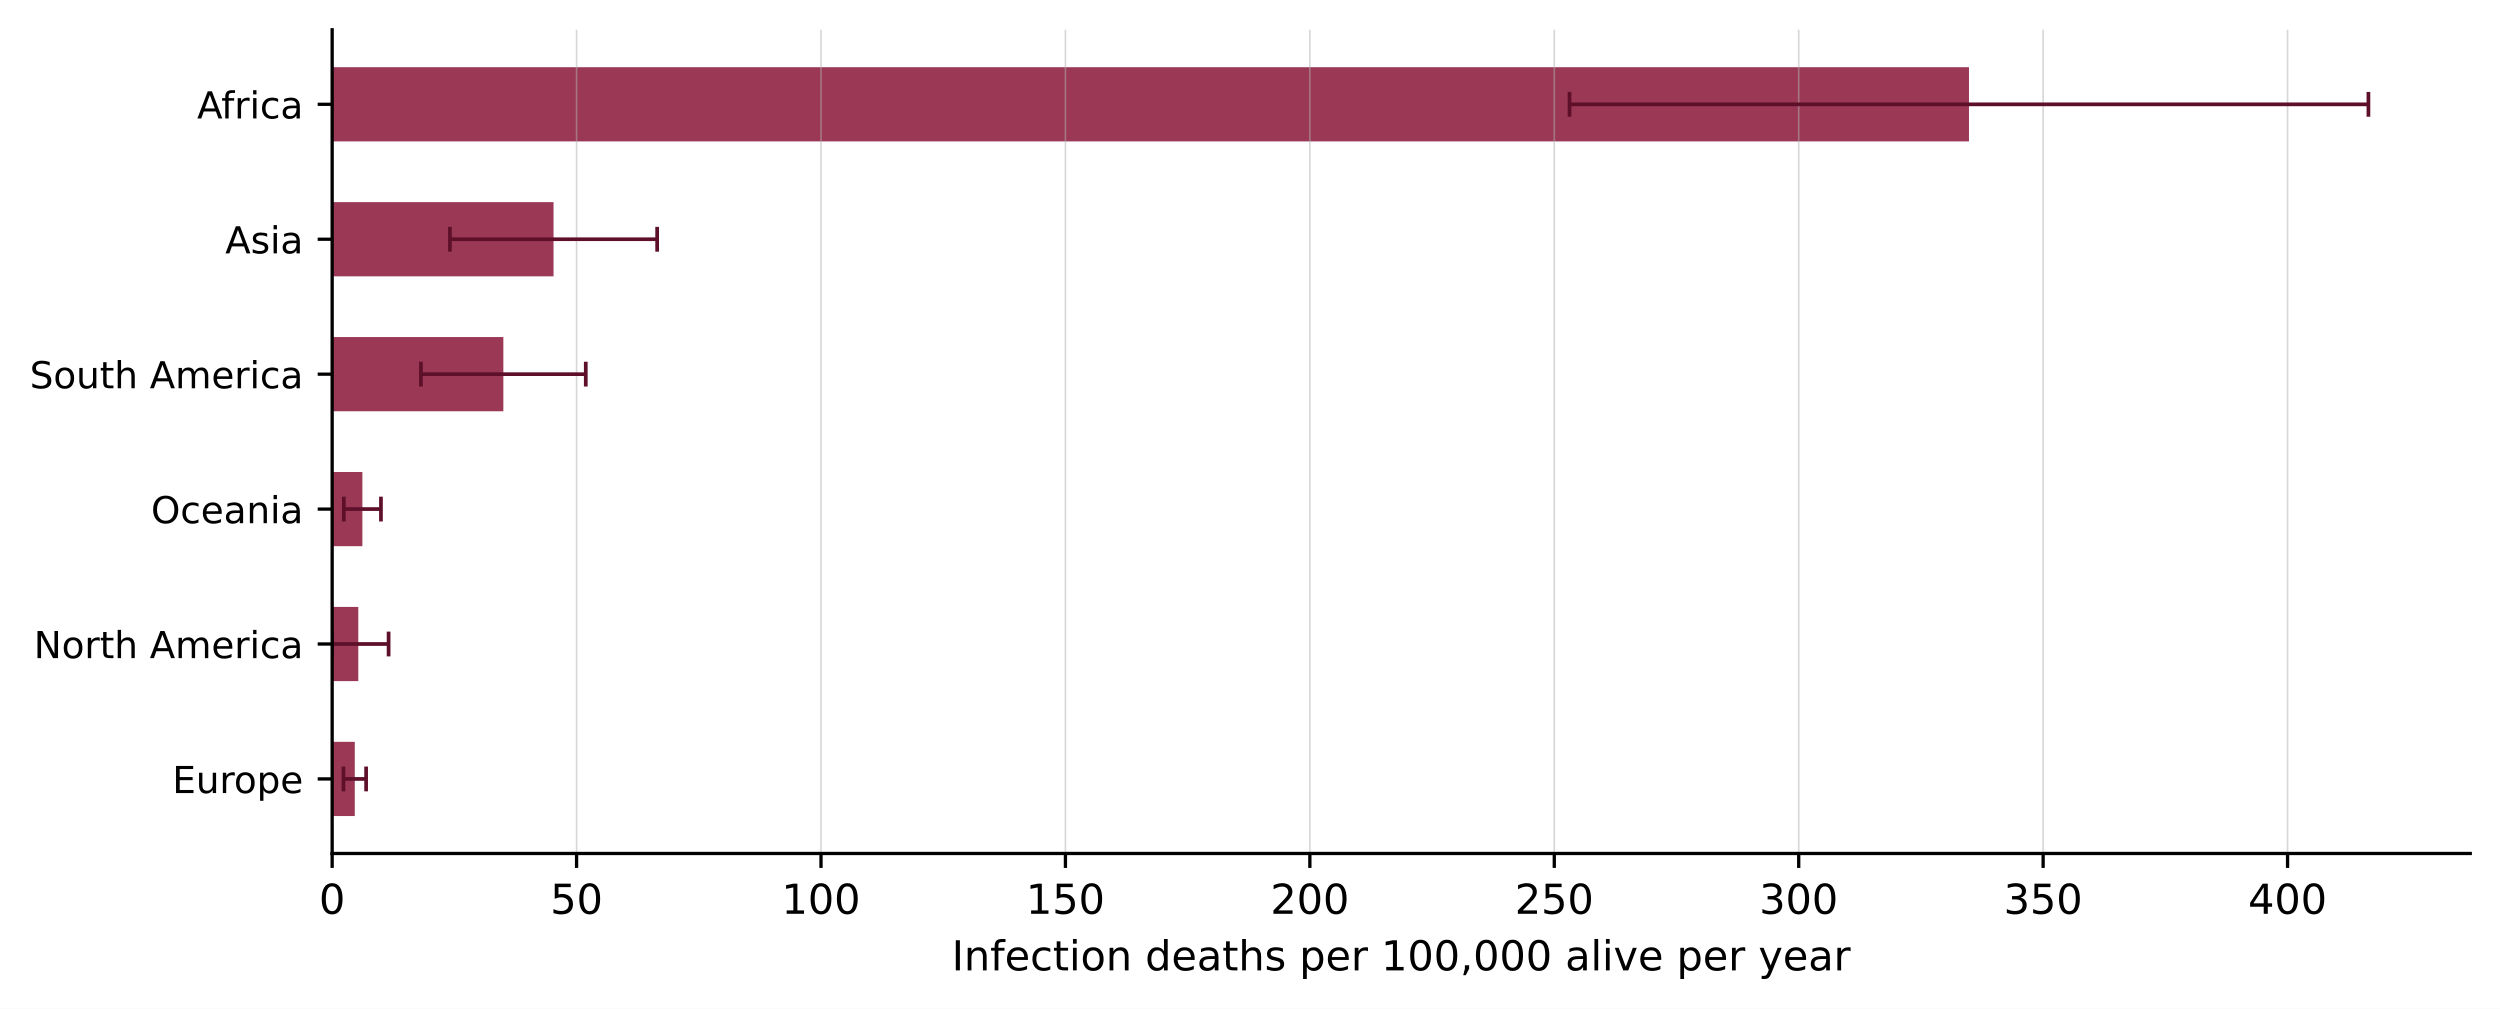
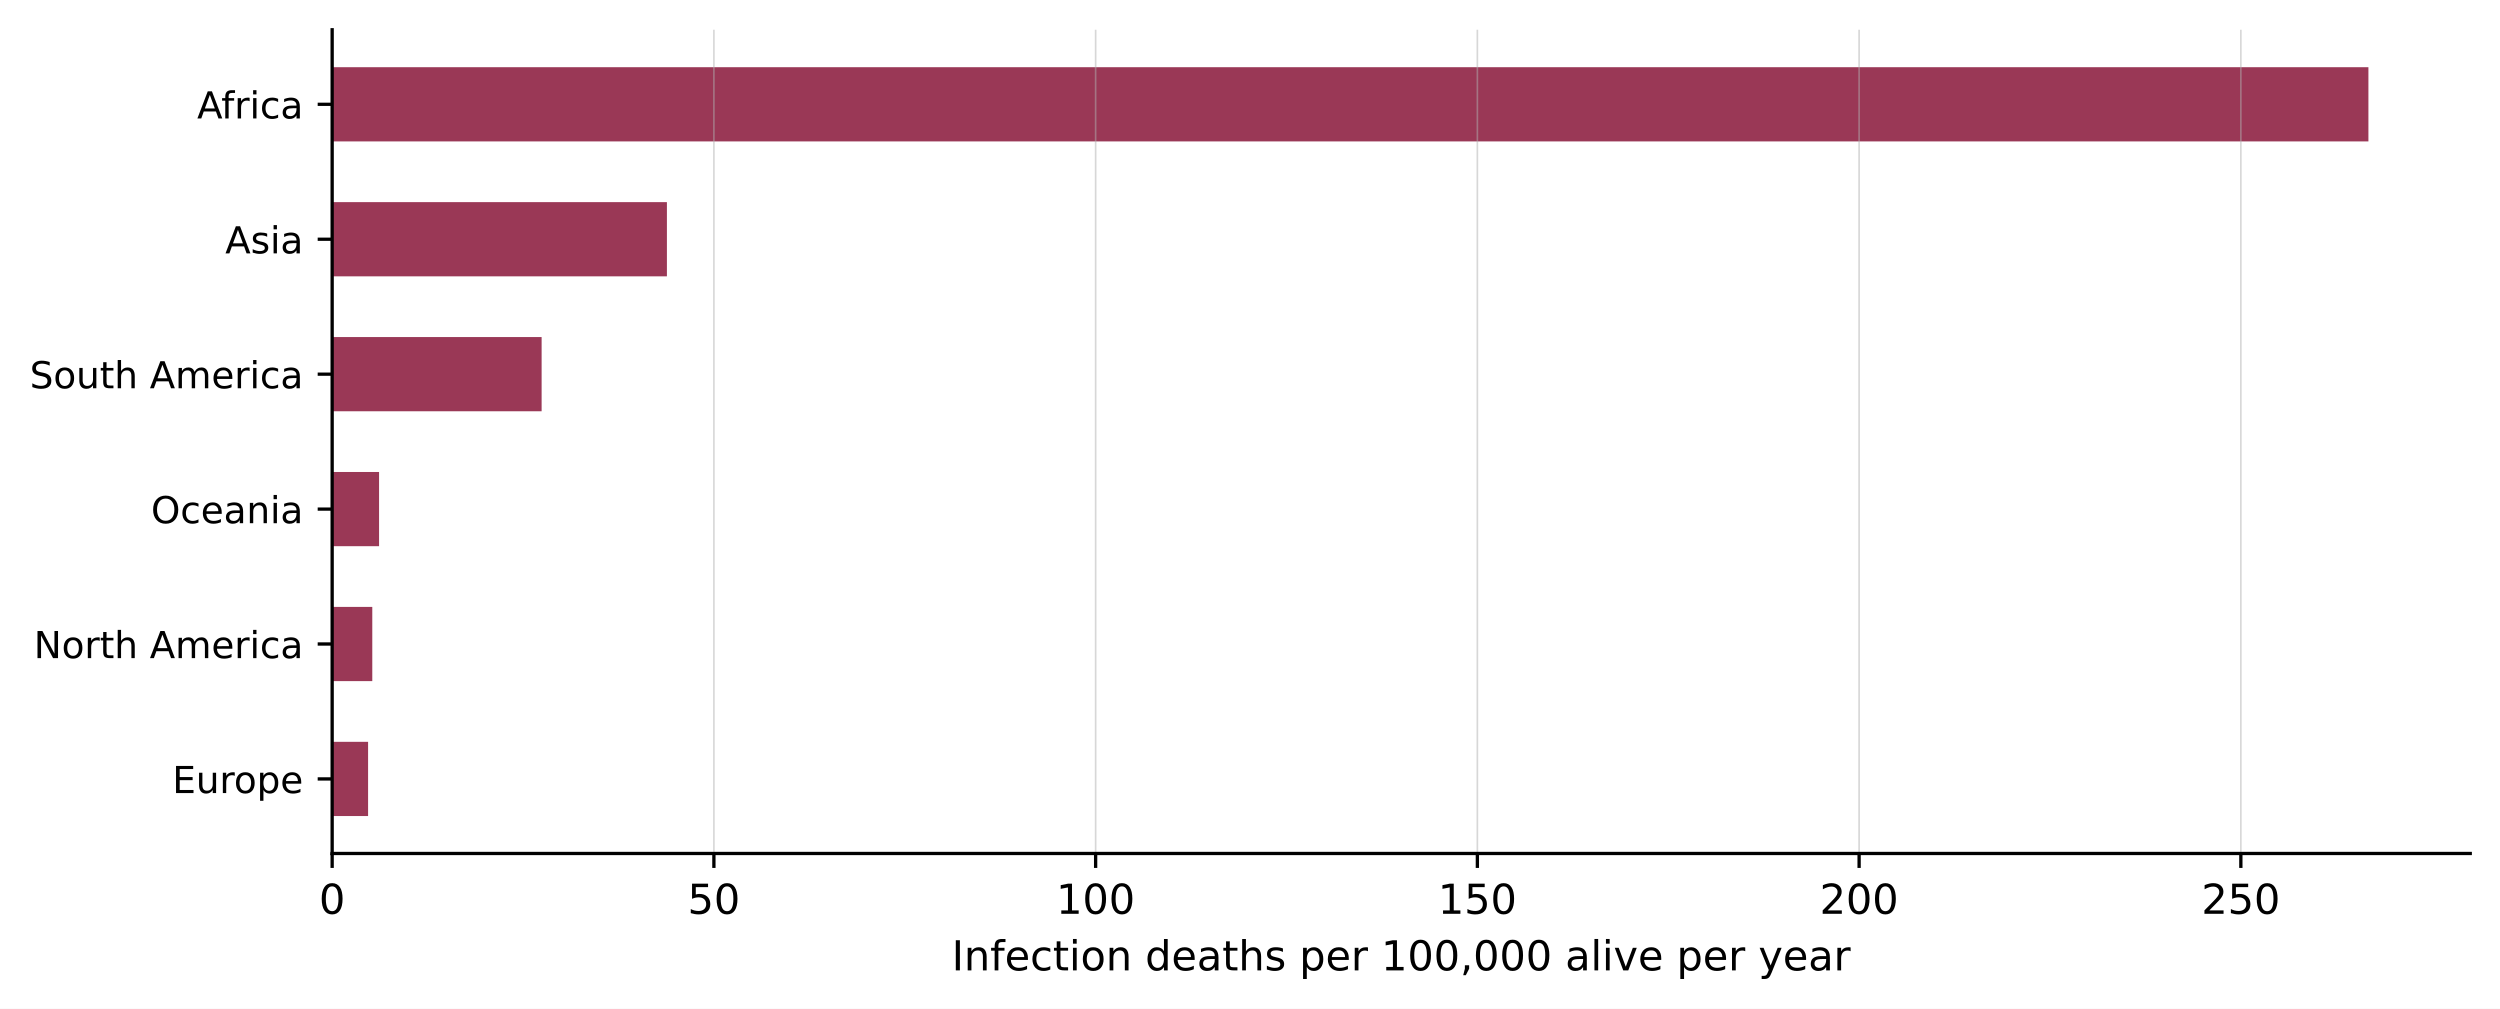
<svg xmlns="http://www.w3.org/2000/svg" xmlns:xlink="http://www.w3.org/1999/xlink" width="604.702pt" height="243.996pt" viewBox="0 0 604.702 243.996" version="1.1">
  <defs>
    <style type="text/css">*{stroke-linejoin: round; stroke-linecap: butt}</style>
  </defs>
  <g id="figure_1">
    <g id="patch_1">
      <path d="M 0 243.996  L 604.702 243.996  L 604.702 0  L 0 0  z " style="fill: #ffffff" />
    </g>
    <g id="axes_1">
      <g id="patch_2">
        <path d="M 80.342 206.44  L 597.502 206.44  L 597.502 7.2  L 80.342 7.2  z " style="fill: #ffffff" />
      </g>
      <g id="patch_3">
-         <path d="M 80.342 197.384  L 85.816 197.384  L 85.816 179.434  L 80.342 179.434  z " clip-path="url(#p7f23d51b3f)" style="fill: #8c1d40; opacity: 0.88" />
+         <path d="M 80.342 197.384  L 89.032 197.384  L 89.032 179.434  L 80.342 179.434  z " clip-path="url(#pe58e33f461)" style="fill: #8c1d40; opacity: 0.88" />
      </g>
      <g id="patch_4">
-         <path d="M 80.342 164.748  L 86.661 164.748  L 86.661 146.799  L 80.342 146.799  z " clip-path="url(#p7f23d51b3f)" style="fill: #8c1d40; opacity: 0.88" />
+         <path d="M 80.342 164.748  L 90.048 164.748  L 90.048 146.799  L 80.342 146.799  z " clip-path="url(#pe58e33f461)" style="fill: #8c1d40; opacity: 0.88" />
      </g>
      <g id="patch_5">
-         <path d="M 80.342 132.113  L 87.654 132.113  L 87.654 114.163  L 80.342 114.163  z " clip-path="url(#p7f23d51b3f)" style="fill: #8c1d40; opacity: 0.88" />
+         <path d="M 80.342 132.113  L 91.689 132.113  L 91.689 114.163  L 80.342 114.163  z " clip-path="url(#pe58e33f461)" style="fill: #8c1d40; opacity: 0.88" />
      </g>
      <g id="patch_6">
-         <path d="M 80.342 99.477  L 121.749 99.477  L 121.749 81.527  L 80.342 81.527  z " clip-path="url(#p7f23d51b3f)" style="fill: #8c1d40; opacity: 0.88" />
+         <path d="M 80.342 99.477  L 131.008 99.477  L 131.008 81.527  L 80.342 81.527  z " clip-path="url(#pe58e33f461)" style="fill: #8c1d40; opacity: 0.88" />
      </g>
      <g id="patch_7">
-         <path d="M 80.342 66.841  L 133.888 66.841  L 133.888 48.892  L 80.342 48.892  z " clip-path="url(#p7f23d51b3f)" style="fill: #8c1d40; opacity: 0.88" />
+         <path d="M 80.342 66.841  L 161.312 66.841  L 161.312 48.892  L 80.342 48.892  z " clip-path="url(#pe58e33f461)" style="fill: #8c1d40; opacity: 0.88" />
      </g>
      <g id="patch_8">
-         <path d="M 80.342 34.206  L 476.257 34.206  L 476.257 16.256  L 80.342 16.256  z " clip-path="url(#p7f23d51b3f)" style="fill: #8c1d40; opacity: 0.88" />
+         <path d="M 80.342 34.206  L 572.875 34.206  L 572.875 16.256  L 80.342 16.256  z " clip-path="url(#pe58e33f461)" style="fill: #8c1d40; opacity: 0.88" />
      </g>
      <g id="matplotlib.axis_1">
        <g id="xtick_1">
          <g id="line2d_1">
-             <path d="M 80.342 206.44  L 80.342 7.2  " clip-path="url(#p7f23d51b3f)" style="fill: none; stroke: #b0b0b0; stroke-opacity: 0.5; stroke-width: 0.4; stroke-linecap: square" />
+             <path d="M 80.342 206.44  L 80.342 7.2  " clip-path="url(#pe58e33f461)" style="fill: none; stroke: #b0b0b0; stroke-opacity: 0.5; stroke-width: 0.4; stroke-linecap: square" />
          </g>
          <g id="line2d_2">
            <defs>
-               <path id="mb8bd303bab" d="M 0 0  L 0 3.5  " style="stroke: #000000; stroke-width: 0.8" />
+               <path id="m11ee2f3557" d="M 0 0  L 0 3.5  " style="stroke: #000000; stroke-width: 0.8" />
            </defs>
            <g>
-               <use xlink:href="#mb8bd303bab" x="80.342" y="206.44" style="stroke: #000000; stroke-width: 0.8" />
+               <use xlink:href="#m11ee2f3557" x="80.342" y="206.44" style="stroke: #000000; stroke-width: 0.8" />
            </g>
          </g>
          <g id="text_1">
            <g transform="translate(77.16031 221.0384) scale(0.1 -0.1)">
              <defs>
                <path id="DejaVuSans-30" d="M 2034 4250  Q 1547 4250 1301 3770  Q 1056 3291 1056 2328  Q 1056 1369 1301 889  Q 1547 409 2034 409  Q 2525 409 2770 889  Q 3016 1369 3016 2328  Q 3016 3291 2770 3770  Q 2525 4250 2034 4250  z M 2034 4750  Q 2819 4750 3233 4129  Q 3647 3509 3647 2328  Q 3647 1150 3233 529  Q 2819 -91 2034 -91  Q 1250 -91 836 529  Q 422 1150 422 2328  Q 422 3509 836 4129  Q 1250 4750 2034 4750  z " transform="scale(0.015625)" />
              </defs>
              <use xlink:href="#DejaVuSans-30" />
            </g>
          </g>
        </g>
        <g id="xtick_2">
          <g id="line2d_3">
-             <path d="M 139.463 206.44  L 139.463 7.2  " clip-path="url(#p7f23d51b3f)" style="fill: none; stroke: #b0b0b0; stroke-opacity: 0.5; stroke-width: 0.4; stroke-linecap: square" />
+             <path d="M 172.677 206.44  L 172.677 7.2  " clip-path="url(#pe58e33f461)" style="fill: none; stroke: #b0b0b0; stroke-opacity: 0.5; stroke-width: 0.4; stroke-linecap: square" />
          </g>
          <g id="line2d_4">
            <g>
-               <use xlink:href="#mb8bd303bab" x="139.463" y="206.44" style="stroke: #000000; stroke-width: 0.8" />
+               <use xlink:href="#m11ee2f3557" x="172.677" y="206.44" style="stroke: #000000; stroke-width: 0.8" />
            </g>
          </g>
          <g id="text_2">
-             <g transform="translate(133.101 221.0384) scale(0.1 -0.1)">
+             <g transform="translate(166.3145 221.0384) scale(0.1 -0.1)">
              <defs>
                <path id="DejaVuSans-35" d="M 691 4666  L 3169 4666  L 3169 4134  L 1269 4134  L 1269 2991  Q 1406 3038 1543 3061  Q 1681 3084 1819 3084  Q 2600 3084 3056 2656  Q 3513 2228 3513 1497  Q 3513 744 3044 326  Q 2575 -91 1722 -91  Q 1428 -91 1123 -41  Q 819 9 494 109  L 494 744  Q 775 591 1075 516  Q 1375 441 1709 441  Q 2250 441 2565 725  Q 2881 1009 2881 1497  Q 2881 1984 2565 2268  Q 2250 2553 1709 2553  Q 1456 2553 1204 2497  Q 953 2441 691 2322  L 691 4666  z " transform="scale(0.015625)" />
              </defs>
              <use xlink:href="#DejaVuSans-35" />
              <use xlink:href="#DejaVuSans-30" transform="translate(63.62305 0)" />
            </g>
          </g>
        </g>
        <g id="xtick_3">
          <g id="line2d_5">
-             <path d="M 198.585 206.44  L 198.585 7.2  " clip-path="url(#p7f23d51b3f)" style="fill: none; stroke: #b0b0b0; stroke-opacity: 0.5; stroke-width: 0.4; stroke-linecap: square" />
+             <path d="M 265.012 206.44  L 265.012 7.2  " clip-path="url(#pe58e33f461)" style="fill: none; stroke: #b0b0b0; stroke-opacity: 0.5; stroke-width: 0.4; stroke-linecap: square" />
          </g>
          <g id="line2d_6">
            <g>
-               <use xlink:href="#mb8bd303bab" x="198.585" y="206.44" style="stroke: #000000; stroke-width: 0.8" />
+               <use xlink:href="#m11ee2f3557" x="265.012" y="206.44" style="stroke: #000000; stroke-width: 0.8" />
            </g>
          </g>
          <g id="text_3">
-             <g transform="translate(189.0417 221.0384) scale(0.1 -0.1)">
+             <g transform="translate(255.4687 221.0384) scale(0.1 -0.1)">
              <defs>
                <path id="DejaVuSans-31" d="M 794 531  L 1825 531  L 1825 4091  L 703 3866  L 703 4441  L 1819 4666  L 2450 4666  L 2450 531  L 3481 531  L 3481 0  L 794 0  L 794 531  z " transform="scale(0.015625)" />
              </defs>
              <use xlink:href="#DejaVuSans-31" />
              <use xlink:href="#DejaVuSans-30" transform="translate(63.62305 0)" />
              <use xlink:href="#DejaVuSans-30" transform="translate(127.2461 0)" />
            </g>
          </g>
        </g>
        <g id="xtick_4">
          <g id="line2d_7">
-             <path d="M 257.707 206.44  L 257.707 7.2  " clip-path="url(#p7f23d51b3f)" style="fill: none; stroke: #b0b0b0; stroke-opacity: 0.5; stroke-width: 0.4; stroke-linecap: square" />
+             <path d="M 357.348 206.44  L 357.348 7.2  " clip-path="url(#pe58e33f461)" style="fill: none; stroke: #b0b0b0; stroke-opacity: 0.5; stroke-width: 0.4; stroke-linecap: square" />
          </g>
          <g id="line2d_8">
            <g>
-               <use xlink:href="#mb8bd303bab" x="257.707" y="206.44" style="stroke: #000000; stroke-width: 0.8" />
+               <use xlink:href="#m11ee2f3557" x="357.348" y="206.44" style="stroke: #000000; stroke-width: 0.8" />
            </g>
          </g>
          <g id="text_4">
-             <g transform="translate(248.1636 221.0384) scale(0.1 -0.1)">
+             <g transform="translate(347.8042 221.0384) scale(0.1 -0.1)">
              <use xlink:href="#DejaVuSans-31" />
              <use xlink:href="#DejaVuSans-35" transform="translate(63.62305 0)" />
              <use xlink:href="#DejaVuSans-30" transform="translate(127.2461 0)" />
            </g>
          </g>
        </g>
        <g id="xtick_5">
          <g id="line2d_9">
-             <path d="M 316.829 206.44  L 316.829 7.2  " clip-path="url(#p7f23d51b3f)" style="fill: none; stroke: #b0b0b0; stroke-opacity: 0.5; stroke-width: 0.4; stroke-linecap: square" />
+             <path d="M 449.683 206.44  L 449.683 7.2  " clip-path="url(#pe58e33f461)" style="fill: none; stroke: #b0b0b0; stroke-opacity: 0.5; stroke-width: 0.4; stroke-linecap: square" />
          </g>
          <g id="line2d_10">
            <g>
-               <use xlink:href="#mb8bd303bab" x="316.829" y="206.44" style="stroke: #000000; stroke-width: 0.8" />
+               <use xlink:href="#m11ee2f3557" x="449.683" y="206.44" style="stroke: #000000; stroke-width: 0.8" />
            </g>
          </g>
          <g id="text_5">
-             <g transform="translate(307.2855 221.0384) scale(0.1 -0.1)">
+             <g transform="translate(440.1396 221.0384) scale(0.1 -0.1)">
              <defs>
                <path id="DejaVuSans-32" d="M 1228 531  L 3431 531  L 3431 0  L 469 0  L 469 531  Q 828 903 1448 1529  Q 2069 2156 2228 2338  Q 2531 2678 2651 2914  Q 2772 3150 2772 3378  Q 2772 3750 2511 3984  Q 2250 4219 1831 4219  Q 1534 4219 1204 4116  Q 875 4013 500 3803  L 500 4441  Q 881 4594 1212 4672  Q 1544 4750 1819 4750  Q 2544 4750 2975 4387  Q 3406 4025 3406 3419  Q 3406 3131 3298 2873  Q 3191 2616 2906 2266  Q 2828 2175 2409 1742  Q 1991 1309 1228 531  z " transform="scale(0.015625)" />
              </defs>
              <use xlink:href="#DejaVuSans-32" />
              <use xlink:href="#DejaVuSans-30" transform="translate(63.62305 0)" />
              <use xlink:href="#DejaVuSans-30" transform="translate(127.2461 0)" />
            </g>
          </g>
        </g>
        <g id="xtick_6">
          <g id="line2d_11">
-             <path d="M 375.951 206.44  L 375.951 7.2  " clip-path="url(#p7f23d51b3f)" style="fill: none; stroke: #b0b0b0; stroke-opacity: 0.5; stroke-width: 0.4; stroke-linecap: square" />
+             <path d="M 542.019 206.44  L 542.019 7.2  " clip-path="url(#pe58e33f461)" style="fill: none; stroke: #b0b0b0; stroke-opacity: 0.5; stroke-width: 0.4; stroke-linecap: square" />
          </g>
          <g id="line2d_12">
            <g>
-               <use xlink:href="#mb8bd303bab" x="375.951" y="206.44" style="stroke: #000000; stroke-width: 0.8" />
+               <use xlink:href="#m11ee2f3557" x="542.019" y="206.44" style="stroke: #000000; stroke-width: 0.8" />
            </g>
          </g>
          <g id="text_6">
-             <g transform="translate(366.4075 221.0384) scale(0.1 -0.1)">
+             <g transform="translate(532.4751 221.0384) scale(0.1 -0.1)">
              <use xlink:href="#DejaVuSans-32" />
              <use xlink:href="#DejaVuSans-35" transform="translate(63.62305 0)" />
              <use xlink:href="#DejaVuSans-30" transform="translate(127.2461 0)" />
            </g>
          </g>
        </g>
-         <g id="xtick_7">
-           <g id="line2d_13">
-             <path d="M 435.073 206.44  L 435.073 7.2  " clip-path="url(#p7f23d51b3f)" style="fill: none; stroke: #b0b0b0; stroke-opacity: 0.5; stroke-width: 0.4; stroke-linecap: square" />
-           </g>
-           <g id="line2d_14">
-             <g>
-               <use xlink:href="#mb8bd303bab" x="435.073" y="206.44" style="stroke: #000000; stroke-width: 0.8" />
-             </g>
-           </g>
-           <g id="text_7">
-             <g transform="translate(425.5294 221.0384) scale(0.1 -0.1)">
-               <defs>
-                 <path id="DejaVuSans-33" d="M 2597 2516  Q 3050 2419 3304 2112  Q 3559 1806 3559 1356  Q 3559 666 3084 287  Q 2609 -91 1734 -91  Q 1441 -91 1130 -33  Q 819 25 488 141  L 488 750  Q 750 597 1062 519  Q 1375 441 1716 441  Q 2309 441 2620 675  Q 2931 909 2931 1356  Q 2931 1769 2642 2001  Q 2353 2234 1838 2234  L 1294 2234  L 1294 2753  L 1863 2753  Q 2328 2753 2575 2939  Q 2822 3125 2822 3475  Q 2822 3834 2567 4026  Q 2313 4219 1838 4219  Q 1578 4219 1281 4162  Q 984 4106 628 3988  L 628 4550  Q 988 4650 1302 4700  Q 1616 4750 1894 4750  Q 2613 4750 3031 4423  Q 3450 4097 3450 3541  Q 3450 3153 3228 2886  Q 3006 2619 2597 2516  z " transform="scale(0.015625)" />
-               </defs>
-               <use xlink:href="#DejaVuSans-33" />
-               <use xlink:href="#DejaVuSans-30" transform="translate(63.62305 0)" />
-               <use xlink:href="#DejaVuSans-30" transform="translate(127.2461 0)" />
-             </g>
-           </g>
-         </g>
-         <g id="xtick_8">
-           <g id="line2d_15">
-             <path d="M 494.195 206.44  L 494.195 7.2  " clip-path="url(#p7f23d51b3f)" style="fill: none; stroke: #b0b0b0; stroke-opacity: 0.5; stroke-width: 0.4; stroke-linecap: square" />
-           </g>
-           <g id="line2d_16">
-             <g>
-               <use xlink:href="#mb8bd303bab" x="494.195" y="206.44" style="stroke: #000000; stroke-width: 0.8" />
-             </g>
-           </g>
-           <g id="text_8">
-             <g transform="translate(484.6513 221.0384) scale(0.1 -0.1)">
-               <use xlink:href="#DejaVuSans-33" />
-               <use xlink:href="#DejaVuSans-35" transform="translate(63.62305 0)" />
-               <use xlink:href="#DejaVuSans-30" transform="translate(127.2461 0)" />
-             </g>
-           </g>
-         </g>
-         <g id="xtick_9">
-           <g id="line2d_17">
-             <path d="M 553.317 206.44  L 553.317 7.2  " clip-path="url(#p7f23d51b3f)" style="fill: none; stroke: #b0b0b0; stroke-opacity: 0.5; stroke-width: 0.4; stroke-linecap: square" />
-           </g>
-           <g id="line2d_18">
-             <g>
-               <use xlink:href="#mb8bd303bab" x="553.317" y="206.44" style="stroke: #000000; stroke-width: 0.8" />
-             </g>
-           </g>
-           <g id="text_9">
-             <g transform="translate(543.7733 221.0384) scale(0.1 -0.1)">
-               <defs>
-                 <path id="DejaVuSans-34" d="M 2419 4116  L 825 1625  L 2419 1625  L 2419 4116  z M 2253 4666  L 3047 4666  L 3047 1625  L 3713 1625  L 3713 1100  L 3047 1100  L 3047 0  L 2419 0  L 2419 1100  L 313 1100  L 313 1709  L 2253 4666  z " transform="scale(0.015625)" />
-               </defs>
-               <use xlink:href="#DejaVuSans-34" />
-               <use xlink:href="#DejaVuSans-30" transform="translate(63.62305 0)" />
-               <use xlink:href="#DejaVuSans-30" transform="translate(127.2461 0)" />
-             </g>
-           </g>
-         </g>
-         <g id="text_10">
+         <g id="text_7">
          <g transform="translate(230.2091 234.7166) scale(0.1 -0.1)">
            <defs>
              <path id="DejaVuSans-49" d="M 628 4666  L 1259 4666  L 1259 0  L 628 0  L 628 4666  z " transform="scale(0.015625)" />
              <path id="DejaVuSans-6e" d="M 3513 2113  L 3513 0  L 2938 0  L 2938 2094  Q 2938 2591 2744 2837  Q 2550 3084 2163 3084  Q 1697 3084 1428 2787  Q 1159 2491 1159 1978  L 1159 0  L 581 0  L 581 3500  L 1159 3500  L 1159 2956  Q 1366 3272 1645 3428  Q 1925 3584 2291 3584  Q 2894 3584 3203 3211  Q 3513 2838 3513 2113  z " transform="scale(0.015625)" />
              <path id="DejaVuSans-66" d="M 2375 4863  L 2375 4384  L 1825 4384  Q 1516 4384 1395 4259  Q 1275 4134 1275 3809  L 1275 3500  L 2222 3500  L 2222 3053  L 1275 3053  L 1275 0  L 697 0  L 697 3053  L 147 3053  L 147 3500  L 697 3500  L 697 3744  Q 697 4328 969 4595  Q 1241 4863 1831 4863  L 2375 4863  z " transform="scale(0.015625)" />
              <path id="DejaVuSans-65" d="M 3597 1894  L 3597 1613  L 953 1613  Q 991 1019 1311 708  Q 1631 397 2203 397  Q 2534 397 2845 478  Q 3156 559 3463 722  L 3463 178  Q 3153 47 2828 -22  Q 2503 -91 2169 -91  Q 1331 -91 842 396  Q 353 884 353 1716  Q 353 2575 817 3079  Q 1281 3584 2069 3584  Q 2775 3584 3186 3129  Q 3597 2675 3597 1894  z M 3022 2063  Q 3016 2534 2758 2815  Q 2500 3097 2075 3097  Q 1594 3097 1305 2825  Q 1016 2553 972 2059  L 3022 2063  z " transform="scale(0.015625)" />
              <path id="DejaVuSans-63" d="M 3122 3366  L 3122 2828  Q 2878 2963 2633 3030  Q 2388 3097 2138 3097  Q 1578 3097 1268 2742  Q 959 2388 959 1747  Q 959 1106 1268 751  Q 1578 397 2138 397  Q 2388 397 2633 464  Q 2878 531 3122 666  L 3122 134  Q 2881 22 2623 -34  Q 2366 -91 2075 -91  Q 1284 -91 818 406  Q 353 903 353 1747  Q 353 2603 823 3093  Q 1294 3584 2113 3584  Q 2378 3584 2631 3529  Q 2884 3475 3122 3366  z " transform="scale(0.015625)" />
              <path id="DejaVuSans-74" d="M 1172 4494  L 1172 3500  L 2356 3500  L 2356 3053  L 1172 3053  L 1172 1153  Q 1172 725 1289 603  Q 1406 481 1766 481  L 2356 481  L 2356 0  L 1766 0  Q 1100 0 847 248  Q 594 497 594 1153  L 594 3053  L 172 3053  L 172 3500  L 594 3500  L 594 4494  L 1172 4494  z " transform="scale(0.015625)" />
              <path id="DejaVuSans-69" d="M 603 3500  L 1178 3500  L 1178 0  L 603 0  L 603 3500  z M 603 4863  L 1178 4863  L 1178 4134  L 603 4134  L 603 4863  z " transform="scale(0.015625)" />
              <path id="DejaVuSans-6f" d="M 1959 3097  Q 1497 3097 1228 2736  Q 959 2375 959 1747  Q 959 1119 1226 758  Q 1494 397 1959 397  Q 2419 397 2687 759  Q 2956 1122 2956 1747  Q 2956 2369 2687 2733  Q 2419 3097 1959 3097  z M 1959 3584  Q 2709 3584 3137 3096  Q 3566 2609 3566 1747  Q 3566 888 3137 398  Q 2709 -91 1959 -91  Q 1206 -91 779 398  Q 353 888 353 1747  Q 353 2609 779 3096  Q 1206 3584 1959 3584  z " transform="scale(0.015625)" />
              <path id="DejaVuSans-20" transform="scale(0.015625)" />
              <path id="DejaVuSans-64" d="M 2906 2969  L 2906 4863  L 3481 4863  L 3481 0  L 2906 0  L 2906 525  Q 2725 213 2448 61  Q 2172 -91 1784 -91  Q 1150 -91 751 415  Q 353 922 353 1747  Q 353 2572 751 3078  Q 1150 3584 1784 3584  Q 2172 3584 2448 3432  Q 2725 3281 2906 2969  z M 947 1747  Q 947 1113 1208 752  Q 1469 391 1925 391  Q 2381 391 2643 752  Q 2906 1113 2906 1747  Q 2906 2381 2643 2742  Q 2381 3103 1925 3103  Q 1469 3103 1208 2742  Q 947 2381 947 1747  z " transform="scale(0.015625)" />
              <path id="DejaVuSans-61" d="M 2194 1759  Q 1497 1759 1228 1600  Q 959 1441 959 1056  Q 959 750 1161 570  Q 1363 391 1709 391  Q 2188 391 2477 730  Q 2766 1069 2766 1631  L 2766 1759  L 2194 1759  z M 3341 1997  L 3341 0  L 2766 0  L 2766 531  Q 2569 213 2275 61  Q 1981 -91 1556 -91  Q 1019 -91 701 211  Q 384 513 384 1019  Q 384 1609 779 1909  Q 1175 2209 1959 2209  L 2766 2209  L 2766 2266  Q 2766 2663 2505 2880  Q 2244 3097 1772 3097  Q 1472 3097 1187 3025  Q 903 2953 641 2809  L 641 3341  Q 956 3463 1253 3523  Q 1550 3584 1831 3584  Q 2591 3584 2966 3190  Q 3341 2797 3341 1997  z " transform="scale(0.015625)" />
              <path id="DejaVuSans-68" d="M 3513 2113  L 3513 0  L 2938 0  L 2938 2094  Q 2938 2591 2744 2837  Q 2550 3084 2163 3084  Q 1697 3084 1428 2787  Q 1159 2491 1159 1978  L 1159 0  L 581 0  L 581 4863  L 1159 4863  L 1159 2956  Q 1366 3272 1645 3428  Q 1925 3584 2291 3584  Q 2894 3584 3203 3211  Q 3513 2838 3513 2113  z " transform="scale(0.015625)" />
              <path id="DejaVuSans-73" d="M 2834 3397  L 2834 2853  Q 2591 2978 2328 3040  Q 2066 3103 1784 3103  Q 1356 3103 1142 2972  Q 928 2841 928 2578  Q 928 2378 1081 2264  Q 1234 2150 1697 2047  L 1894 2003  Q 2506 1872 2764 1633  Q 3022 1394 3022 966  Q 3022 478 2636 193  Q 2250 -91 1575 -91  Q 1294 -91 989 -36  Q 684 19 347 128  L 347 722  Q 666 556 975 473  Q 1284 391 1588 391  Q 1994 391 2212 530  Q 2431 669 2431 922  Q 2431 1156 2273 1281  Q 2116 1406 1581 1522  L 1381 1569  Q 847 1681 609 1914  Q 372 2147 372 2553  Q 372 3047 722 3315  Q 1072 3584 1716 3584  Q 2034 3584 2315 3537  Q 2597 3491 2834 3397  z " transform="scale(0.015625)" />
              <path id="DejaVuSans-70" d="M 1159 525  L 1159 -1331  L 581 -1331  L 581 3500  L 1159 3500  L 1159 2969  Q 1341 3281 1617 3432  Q 1894 3584 2278 3584  Q 2916 3584 3314 3078  Q 3713 2572 3713 1747  Q 3713 922 3314 415  Q 2916 -91 2278 -91  Q 1894 -91 1617 61  Q 1341 213 1159 525  z M 3116 1747  Q 3116 2381 2855 2742  Q 2594 3103 2138 3103  Q 1681 3103 1420 2742  Q 1159 2381 1159 1747  Q 1159 1113 1420 752  Q 1681 391 2138 391  Q 2594 391 2855 752  Q 3116 1113 3116 1747  z " transform="scale(0.015625)" />
              <path id="DejaVuSans-72" d="M 2631 2963  Q 2534 3019 2420 3045  Q 2306 3072 2169 3072  Q 1681 3072 1420 2755  Q 1159 2438 1159 1844  L 1159 0  L 581 0  L 581 3500  L 1159 3500  L 1159 2956  Q 1341 3275 1631 3429  Q 1922 3584 2338 3584  Q 2397 3584 2469 3576  Q 2541 3569 2628 3553  L 2631 2963  z " transform="scale(0.015625)" />
              <path id="DejaVuSans-2c" d="M 750 794  L 1409 794  L 1409 256  L 897 -744  L 494 -744  L 750 256  L 750 794  z " transform="scale(0.015625)" />
              <path id="DejaVuSans-6c" d="M 603 4863  L 1178 4863  L 1178 0  L 603 0  L 603 4863  z " transform="scale(0.015625)" />
              <path id="DejaVuSans-76" d="M 191 3500  L 800 3500  L 1894 563  L 2988 3500  L 3597 3500  L 2284 0  L 1503 0  L 191 3500  z " transform="scale(0.015625)" />
              <path id="DejaVuSans-79" d="M 2059 -325  Q 1816 -950 1584 -1140  Q 1353 -1331 966 -1331  L 506 -1331  L 506 -850  L 844 -850  Q 1081 -850 1212 -737  Q 1344 -625 1503 -206  L 1606 56  L 191 3500  L 800 3500  L 1894 763  L 2988 3500  L 3597 3500  L 2059 -325  z " transform="scale(0.015625)" />
            </defs>
            <use xlink:href="#DejaVuSans-49" />
            <use xlink:href="#DejaVuSans-6e" transform="translate(29.49219 0)" />
            <use xlink:href="#DejaVuSans-66" transform="translate(92.87109 0)" />
            <use xlink:href="#DejaVuSans-65" transform="translate(128.0762 0)" />
            <use xlink:href="#DejaVuSans-63" transform="translate(189.5996 0)" />
            <use xlink:href="#DejaVuSans-74" transform="translate(244.5801 0)" />
            <use xlink:href="#DejaVuSans-69" transform="translate(283.7891 0)" />
            <use xlink:href="#DejaVuSans-6f" transform="translate(311.5723 0)" />
            <use xlink:href="#DejaVuSans-6e" transform="translate(372.7539 0)" />
            <use xlink:href="#DejaVuSans-20" transform="translate(436.1328 0)" />
            <use xlink:href="#DejaVuSans-64" transform="translate(467.9199 0)" />
            <use xlink:href="#DejaVuSans-65" transform="translate(531.3965 0)" />
            <use xlink:href="#DejaVuSans-61" transform="translate(592.9199 0)" />
            <use xlink:href="#DejaVuSans-74" transform="translate(654.1992 0)" />
            <use xlink:href="#DejaVuSans-68" transform="translate(693.4082 0)" />
            <use xlink:href="#DejaVuSans-73" transform="translate(756.7871 0)" />
            <use xlink:href="#DejaVuSans-20" transform="translate(808.8867 0)" />
            <use xlink:href="#DejaVuSans-70" transform="translate(840.6738 0)" />
            <use xlink:href="#DejaVuSans-65" transform="translate(904.1504 0)" />
            <use xlink:href="#DejaVuSans-72" transform="translate(965.6738 0)" />
            <use xlink:href="#DejaVuSans-20" transform="translate(1006.787 0)" />
            <use xlink:href="#DejaVuSans-31" transform="translate(1038.574 0)" />
            <use xlink:href="#DejaVuSans-30" transform="translate(1102.197 0)" />
            <use xlink:href="#DejaVuSans-30" transform="translate(1165.82 0)" />
            <use xlink:href="#DejaVuSans-2c" transform="translate(1229.443 0)" />
            <use xlink:href="#DejaVuSans-30" transform="translate(1261.23 0)" />
            <use xlink:href="#DejaVuSans-30" transform="translate(1324.854 0)" />
            <use xlink:href="#DejaVuSans-30" transform="translate(1388.477 0)" />
            <use xlink:href="#DejaVuSans-20" transform="translate(1452.1 0)" />
            <use xlink:href="#DejaVuSans-61" transform="translate(1483.887 0)" />
            <use xlink:href="#DejaVuSans-6c" transform="translate(1545.166 0)" />
            <use xlink:href="#DejaVuSans-69" transform="translate(1572.949 0)" />
            <use xlink:href="#DejaVuSans-76" transform="translate(1600.732 0)" />
            <use xlink:href="#DejaVuSans-65" transform="translate(1659.912 0)" />
            <use xlink:href="#DejaVuSans-20" transform="translate(1721.436 0)" />
            <use xlink:href="#DejaVuSans-70" transform="translate(1753.223 0)" />
            <use xlink:href="#DejaVuSans-65" transform="translate(1816.699 0)" />
            <use xlink:href="#DejaVuSans-72" transform="translate(1878.223 0)" />
            <use xlink:href="#DejaVuSans-20" transform="translate(1919.336 0)" />
            <use xlink:href="#DejaVuSans-79" transform="translate(1951.123 0)" />
            <use xlink:href="#DejaVuSans-65" transform="translate(2010.303 0)" />
            <use xlink:href="#DejaVuSans-61" transform="translate(2071.826 0)" />
            <use xlink:href="#DejaVuSans-72" transform="translate(2133.105 0)" />
          </g>
        </g>
      </g>
      <g id="matplotlib.axis_2">
        <g id="ytick_1">
-           <g id="line2d_19">
+           <g id="line2d_13">
            <defs>
-               <path id="m8e34eb4f40" d="M 0 0  L -3.5 0  " style="stroke: #000000; stroke-width: 0.8" />
+               <path id="m53ec7bfc8c" d="M 0 0  L -3.5 0  " style="stroke: #000000; stroke-width: 0.8" />
            </defs>
            <g>
-               <use xlink:href="#m8e34eb4f40" x="80.342" y="188.409" style="stroke: #000000; stroke-width: 0.8" />
-             </g>
-           </g>
-           <g id="text_11">
+               <use xlink:href="#m53ec7bfc8c" x="80.342" y="188.409" style="stroke: #000000; stroke-width: 0.8" />
+             </g>
+           </g>
+           <g id="text_8">
            <g transform="translate(41.69531 191.8282) scale(0.09 -0.09)">
              <defs>
                <path id="DejaVuSans-45" d="M 628 4666  L 3578 4666  L 3578 4134  L 1259 4134  L 1259 2753  L 3481 2753  L 3481 2222  L 1259 2222  L 1259 531  L 3634 531  L 3634 0  L 628 0  L 628 4666  z " transform="scale(0.015625)" />
                <path id="DejaVuSans-75" d="M 544 1381  L 544 3500  L 1119 3500  L 1119 1403  Q 1119 906 1312 657  Q 1506 409 1894 409  Q 2359 409 2629 706  Q 2900 1003 2900 1516  L 2900 3500  L 3475 3500  L 3475 0  L 2900 0  L 2900 538  Q 2691 219 2414 64  Q 2138 -91 1772 -91  Q 1169 -91 856 284  Q 544 659 544 1381  z M 1991 3584  L 1991 3584  z " transform="scale(0.015625)" />
              </defs>
              <use xlink:href="#DejaVuSans-45" />
              <use xlink:href="#DejaVuSans-75" transform="translate(63.18359 0)" />
              <use xlink:href="#DejaVuSans-72" transform="translate(126.5625 0)" />
              <use xlink:href="#DejaVuSans-6f" transform="translate(165.4258 0)" />
              <use xlink:href="#DejaVuSans-70" transform="translate(226.6074 0)" />
              <use xlink:href="#DejaVuSans-65" transform="translate(290.084 0)" />
            </g>
          </g>
        </g>
        <g id="ytick_2">
-           <g id="line2d_20">
-             <g>
-               <use xlink:href="#m8e34eb4f40" x="80.342" y="155.773" style="stroke: #000000; stroke-width: 0.8" />
-             </g>
-           </g>
-           <g id="text_12">
+           <g id="line2d_14">
+             <g>
+               <use xlink:href="#m53ec7bfc8c" x="80.342" y="155.773" style="stroke: #000000; stroke-width: 0.8" />
+             </g>
+           </g>
+           <g id="text_9">
            <g transform="translate(8.184375 159.1926) scale(0.09 -0.09)">
              <defs>
                <path id="DejaVuSans-4e" d="M 628 4666  L 1478 4666  L 3547 763  L 3547 4666  L 4159 4666  L 4159 0  L 3309 0  L 1241 3903  L 1241 0  L 628 0  L 628 4666  z " transform="scale(0.015625)" />
                <path id="DejaVuSans-41" d="M 2188 4044  L 1331 1722  L 3047 1722  L 2188 4044  z M 1831 4666  L 2547 4666  L 4325 0  L 3669 0  L 3244 1197  L 1141 1197  L 716 0  L 50 0  L 1831 4666  z " transform="scale(0.015625)" />
                <path id="DejaVuSans-6d" d="M 3328 2828  Q 3544 3216 3844 3400  Q 4144 3584 4550 3584  Q 5097 3584 5394 3201  Q 5691 2819 5691 2113  L 5691 0  L 5113 0  L 5113 2094  Q 5113 2597 4934 2840  Q 4756 3084 4391 3084  Q 3944 3084 3684 2787  Q 3425 2491 3425 1978  L 3425 0  L 2847 0  L 2847 2094  Q 2847 2600 2669 2842  Q 2491 3084 2119 3084  Q 1678 3084 1418 2786  Q 1159 2488 1159 1978  L 1159 0  L 581 0  L 581 3500  L 1159 3500  L 1159 2956  Q 1356 3278 1631 3431  Q 1906 3584 2284 3584  Q 2666 3584 2933 3390  Q 3200 3197 3328 2828  z " transform="scale(0.015625)" />
              </defs>
              <use xlink:href="#DejaVuSans-4e" />
              <use xlink:href="#DejaVuSans-6f" transform="translate(74.80469 0)" />
              <use xlink:href="#DejaVuSans-72" transform="translate(135.9863 0)" />
              <use xlink:href="#DejaVuSans-74" transform="translate(177.0996 0)" />
              <use xlink:href="#DejaVuSans-68" transform="translate(216.3086 0)" />
              <use xlink:href="#DejaVuSans-20" transform="translate(279.6875 0)" />
              <use xlink:href="#DejaVuSans-41" transform="translate(311.4746 0)" />
              <use xlink:href="#DejaVuSans-6d" transform="translate(379.8828 0)" />
              <use xlink:href="#DejaVuSans-65" transform="translate(477.2949 0)" />
              <use xlink:href="#DejaVuSans-72" transform="translate(538.8184 0)" />
              <use xlink:href="#DejaVuSans-69" transform="translate(579.9316 0)" />
              <use xlink:href="#DejaVuSans-63" transform="translate(607.7148 0)" />
              <use xlink:href="#DejaVuSans-61" transform="translate(662.6953 0)" />
            </g>
          </g>
        </g>
        <g id="ytick_3">
-           <g id="line2d_21">
-             <g>
-               <use xlink:href="#m8e34eb4f40" x="80.342" y="123.138" style="stroke: #000000; stroke-width: 0.8" />
-             </g>
-           </g>
-           <g id="text_13">
+           <g id="line2d_15">
+             <g>
+               <use xlink:href="#m53ec7bfc8c" x="80.342" y="123.138" style="stroke: #000000; stroke-width: 0.8" />
+             </g>
+           </g>
+           <g id="text_10">
            <g transform="translate(36.53578 126.5571) scale(0.09 -0.09)">
              <defs>
                <path id="DejaVuSans-4f" d="M 2522 4238  Q 1834 4238 1429 3725  Q 1025 3213 1025 2328  Q 1025 1447 1429 934  Q 1834 422 2522 422  Q 3209 422 3611 934  Q 4013 1447 4013 2328  Q 4013 3213 3611 3725  Q 3209 4238 2522 4238  z M 2522 4750  Q 3503 4750 4090 4092  Q 4678 3434 4678 2328  Q 4678 1225 4090 567  Q 3503 -91 2522 -91  Q 1538 -91 948 565  Q 359 1222 359 2328  Q 359 3434 948 4092  Q 1538 4750 2522 4750  z " transform="scale(0.015625)" />
              </defs>
              <use xlink:href="#DejaVuSans-4f" />
              <use xlink:href="#DejaVuSans-63" transform="translate(78.71094 0)" />
              <use xlink:href="#DejaVuSans-65" transform="translate(133.6914 0)" />
              <use xlink:href="#DejaVuSans-61" transform="translate(195.2148 0)" />
              <use xlink:href="#DejaVuSans-6e" transform="translate(256.4941 0)" />
              <use xlink:href="#DejaVuSans-69" transform="translate(319.873 0)" />
              <use xlink:href="#DejaVuSans-61" transform="translate(347.6562 0)" />
            </g>
          </g>
        </g>
        <g id="ytick_4">
-           <g id="line2d_22">
-             <g>
-               <use xlink:href="#m8e34eb4f40" x="80.342" y="90.502" style="stroke: #000000; stroke-width: 0.8" />
-             </g>
-           </g>
-           <g id="text_14">
+           <g id="line2d_16">
+             <g>
+               <use xlink:href="#m53ec7bfc8c" x="80.342" y="90.502" style="stroke: #000000; stroke-width: 0.8" />
+             </g>
+           </g>
+           <g id="text_11">
            <g transform="translate(7.2 93.92153) scale(0.09 -0.09)">
              <defs>
                <path id="DejaVuSans-53" d="M 3425 4513  L 3425 3897  Q 3066 4069 2747 4153  Q 2428 4238 2131 4238  Q 1616 4238 1336 4038  Q 1056 3838 1056 3469  Q 1056 3159 1242 3001  Q 1428 2844 1947 2747  L 2328 2669  Q 3034 2534 3370 2195  Q 3706 1856 3706 1288  Q 3706 609 3251 259  Q 2797 -91 1919 -91  Q 1588 -91 1214 -16  Q 841 59 441 206  L 441 856  Q 825 641 1194 531  Q 1563 422 1919 422  Q 2459 422 2753 634  Q 3047 847 3047 1241  Q 3047 1584 2836 1778  Q 2625 1972 2144 2069  L 1759 2144  Q 1053 2284 737 2584  Q 422 2884 422 3419  Q 422 4038 858 4394  Q 1294 4750 2059 4750  Q 2388 4750 2728 4690  Q 3069 4631 3425 4513  z " transform="scale(0.015625)" />
              </defs>
              <use xlink:href="#DejaVuSans-53" />
              <use xlink:href="#DejaVuSans-6f" transform="translate(63.47656 0)" />
              <use xlink:href="#DejaVuSans-75" transform="translate(124.6582 0)" />
              <use xlink:href="#DejaVuSans-74" transform="translate(188.0371 0)" />
              <use xlink:href="#DejaVuSans-68" transform="translate(227.2461 0)" />
              <use xlink:href="#DejaVuSans-20" transform="translate(290.625 0)" />
              <use xlink:href="#DejaVuSans-41" transform="translate(322.4121 0)" />
              <use xlink:href="#DejaVuSans-6d" transform="translate(390.8203 0)" />
              <use xlink:href="#DejaVuSans-65" transform="translate(488.2324 0)" />
              <use xlink:href="#DejaVuSans-72" transform="translate(549.7559 0)" />
              <use xlink:href="#DejaVuSans-69" transform="translate(590.8691 0)" />
              <use xlink:href="#DejaVuSans-63" transform="translate(618.6523 0)" />
              <use xlink:href="#DejaVuSans-61" transform="translate(673.6328 0)" />
            </g>
          </g>
        </g>
        <g id="ytick_5">
-           <g id="line2d_23">
-             <g>
-               <use xlink:href="#m8e34eb4f40" x="80.342" y="57.867" style="stroke: #000000; stroke-width: 0.8" />
-             </g>
-           </g>
-           <g id="text_15">
+           <g id="line2d_17">
+             <g>
+               <use xlink:href="#m53ec7bfc8c" x="80.342" y="57.867" style="stroke: #000000; stroke-width: 0.8" />
+             </g>
+           </g>
+           <g id="text_12">
            <g transform="translate(54.48094 61.28598) scale(0.09 -0.09)">
              <use xlink:href="#DejaVuSans-41" />
              <use xlink:href="#DejaVuSans-73" transform="translate(68.4082 0)" />
              <use xlink:href="#DejaVuSans-69" transform="translate(120.5078 0)" />
              <use xlink:href="#DejaVuSans-61" transform="translate(148.291 0)" />
            </g>
          </g>
        </g>
        <g id="ytick_6">
-           <g id="line2d_24">
-             <g>
-               <use xlink:href="#m8e34eb4f40" x="80.342" y="25.231" style="stroke: #000000; stroke-width: 0.8" />
-             </g>
-           </g>
-           <g id="text_16">
+           <g id="line2d_18">
+             <g>
+               <use xlink:href="#m53ec7bfc8c" x="80.342" y="25.231" style="stroke: #000000; stroke-width: 0.8" />
+             </g>
+           </g>
+           <g id="text_13">
            <g transform="translate(47.67891 28.65044) scale(0.09 -0.09)">
              <use xlink:href="#DejaVuSans-41" />
              <use xlink:href="#DejaVuSans-66" transform="translate(64.7832 0)" />
              <use xlink:href="#DejaVuSans-72" transform="translate(99.98828 0)" />
              <use xlink:href="#DejaVuSans-69" transform="translate(141.1016 0)" />
              <use xlink:href="#DejaVuSans-63" transform="translate(168.8848 0)" />
              <use xlink:href="#DejaVuSans-61" transform="translate(223.8652 0)" />
            </g>
          </g>
        </g>
      </g>
-       <g id="LineCollection_1">
-         <path d="M 83.075 188.409  L 88.557 188.409  " clip-path="url(#p7f23d51b3f)" style="fill: none; stroke: #5e102a; stroke-width: 0.9" />
-         <path d="M 80.342 155.773  L 93.994 155.773  " clip-path="url(#p7f23d51b3f)" style="fill: none; stroke: #5e102a; stroke-width: 0.9" />
-         <path d="M 83.164 123.138  L 92.144 123.138  " clip-path="url(#p7f23d51b3f)" style="fill: none; stroke: #5e102a; stroke-width: 0.9" />
-         <path d="M 101.813 90.502  L 141.686 90.502  " clip-path="url(#p7f23d51b3f)" style="fill: none; stroke: #5e102a; stroke-width: 0.9" />
-         <path d="M 108.824 57.867  L 158.953 57.867  " clip-path="url(#p7f23d51b3f)" style="fill: none; stroke: #5e102a; stroke-width: 0.9" />
-         <path d="M 379.638 25.231  L 572.875 25.231  " clip-path="url(#p7f23d51b3f)" style="fill: none; stroke: #5e102a; stroke-width: 0.9" />
-       </g>
-       <g id="line2d_25">
-         <defs>
-           <path id="md7b805bd06" d="M 0 3  L 0 -3  " style="stroke: #5e102a; stroke-width: 0.9" />
-         </defs>
-         <g clip-path="url(#p7f23d51b3f)">
-           <use xlink:href="#md7b805bd06" x="83.075" y="188.409" style="fill: #1f77b4; stroke: #5e102a; stroke-width: 0.9" />
-           <use xlink:href="#md7b805bd06" x="80.342" y="155.773" style="fill: #1f77b4; stroke: #5e102a; stroke-width: 0.9" />
-           <use xlink:href="#md7b805bd06" x="83.164" y="123.138" style="fill: #1f77b4; stroke: #5e102a; stroke-width: 0.9" />
-           <use xlink:href="#md7b805bd06" x="101.813" y="90.502" style="fill: #1f77b4; stroke: #5e102a; stroke-width: 0.9" />
-           <use xlink:href="#md7b805bd06" x="108.824" y="57.867" style="fill: #1f77b4; stroke: #5e102a; stroke-width: 0.9" />
-           <use xlink:href="#md7b805bd06" x="379.638" y="25.231" style="fill: #1f77b4; stroke: #5e102a; stroke-width: 0.9" />
-         </g>
-       </g>
-       <g id="line2d_26">
-         <g clip-path="url(#p7f23d51b3f)">
-           <use xlink:href="#md7b805bd06" x="88.557" y="188.409" style="fill: #1f77b4; stroke: #5e102a; stroke-width: 0.9" />
-           <use xlink:href="#md7b805bd06" x="93.994" y="155.773" style="fill: #1f77b4; stroke: #5e102a; stroke-width: 0.9" />
-           <use xlink:href="#md7b805bd06" x="92.144" y="123.138" style="fill: #1f77b4; stroke: #5e102a; stroke-width: 0.9" />
-           <use xlink:href="#md7b805bd06" x="141.686" y="90.502" style="fill: #1f77b4; stroke: #5e102a; stroke-width: 0.9" />
-           <use xlink:href="#md7b805bd06" x="158.953" y="57.867" style="fill: #1f77b4; stroke: #5e102a; stroke-width: 0.9" />
-           <use xlink:href="#md7b805bd06" x="572.875" y="25.231" style="fill: #1f77b4; stroke: #5e102a; stroke-width: 0.9" />
-         </g>
-       </g>
      <g id="patch_9">
        <path d="M 80.342 206.44  L 80.342 7.2  " style="fill: none; stroke: #000000; stroke-width: 0.8; stroke-linejoin: miter; stroke-linecap: square" />
      </g>
      <g id="patch_10">
        <path d="M 80.342 206.44  L 597.502 206.44  " style="fill: none; stroke: #000000; stroke-width: 0.8; stroke-linejoin: miter; stroke-linecap: square" />
      </g>
    </g>
  </g>
  <defs>
-     <clipPath id="p7f23d51b3f">
+     <clipPath id="pe58e33f461">
      <rect x="80.342" y="7.2" width="517.16" height="199.24" />
    </clipPath>
  </defs>
</svg>
